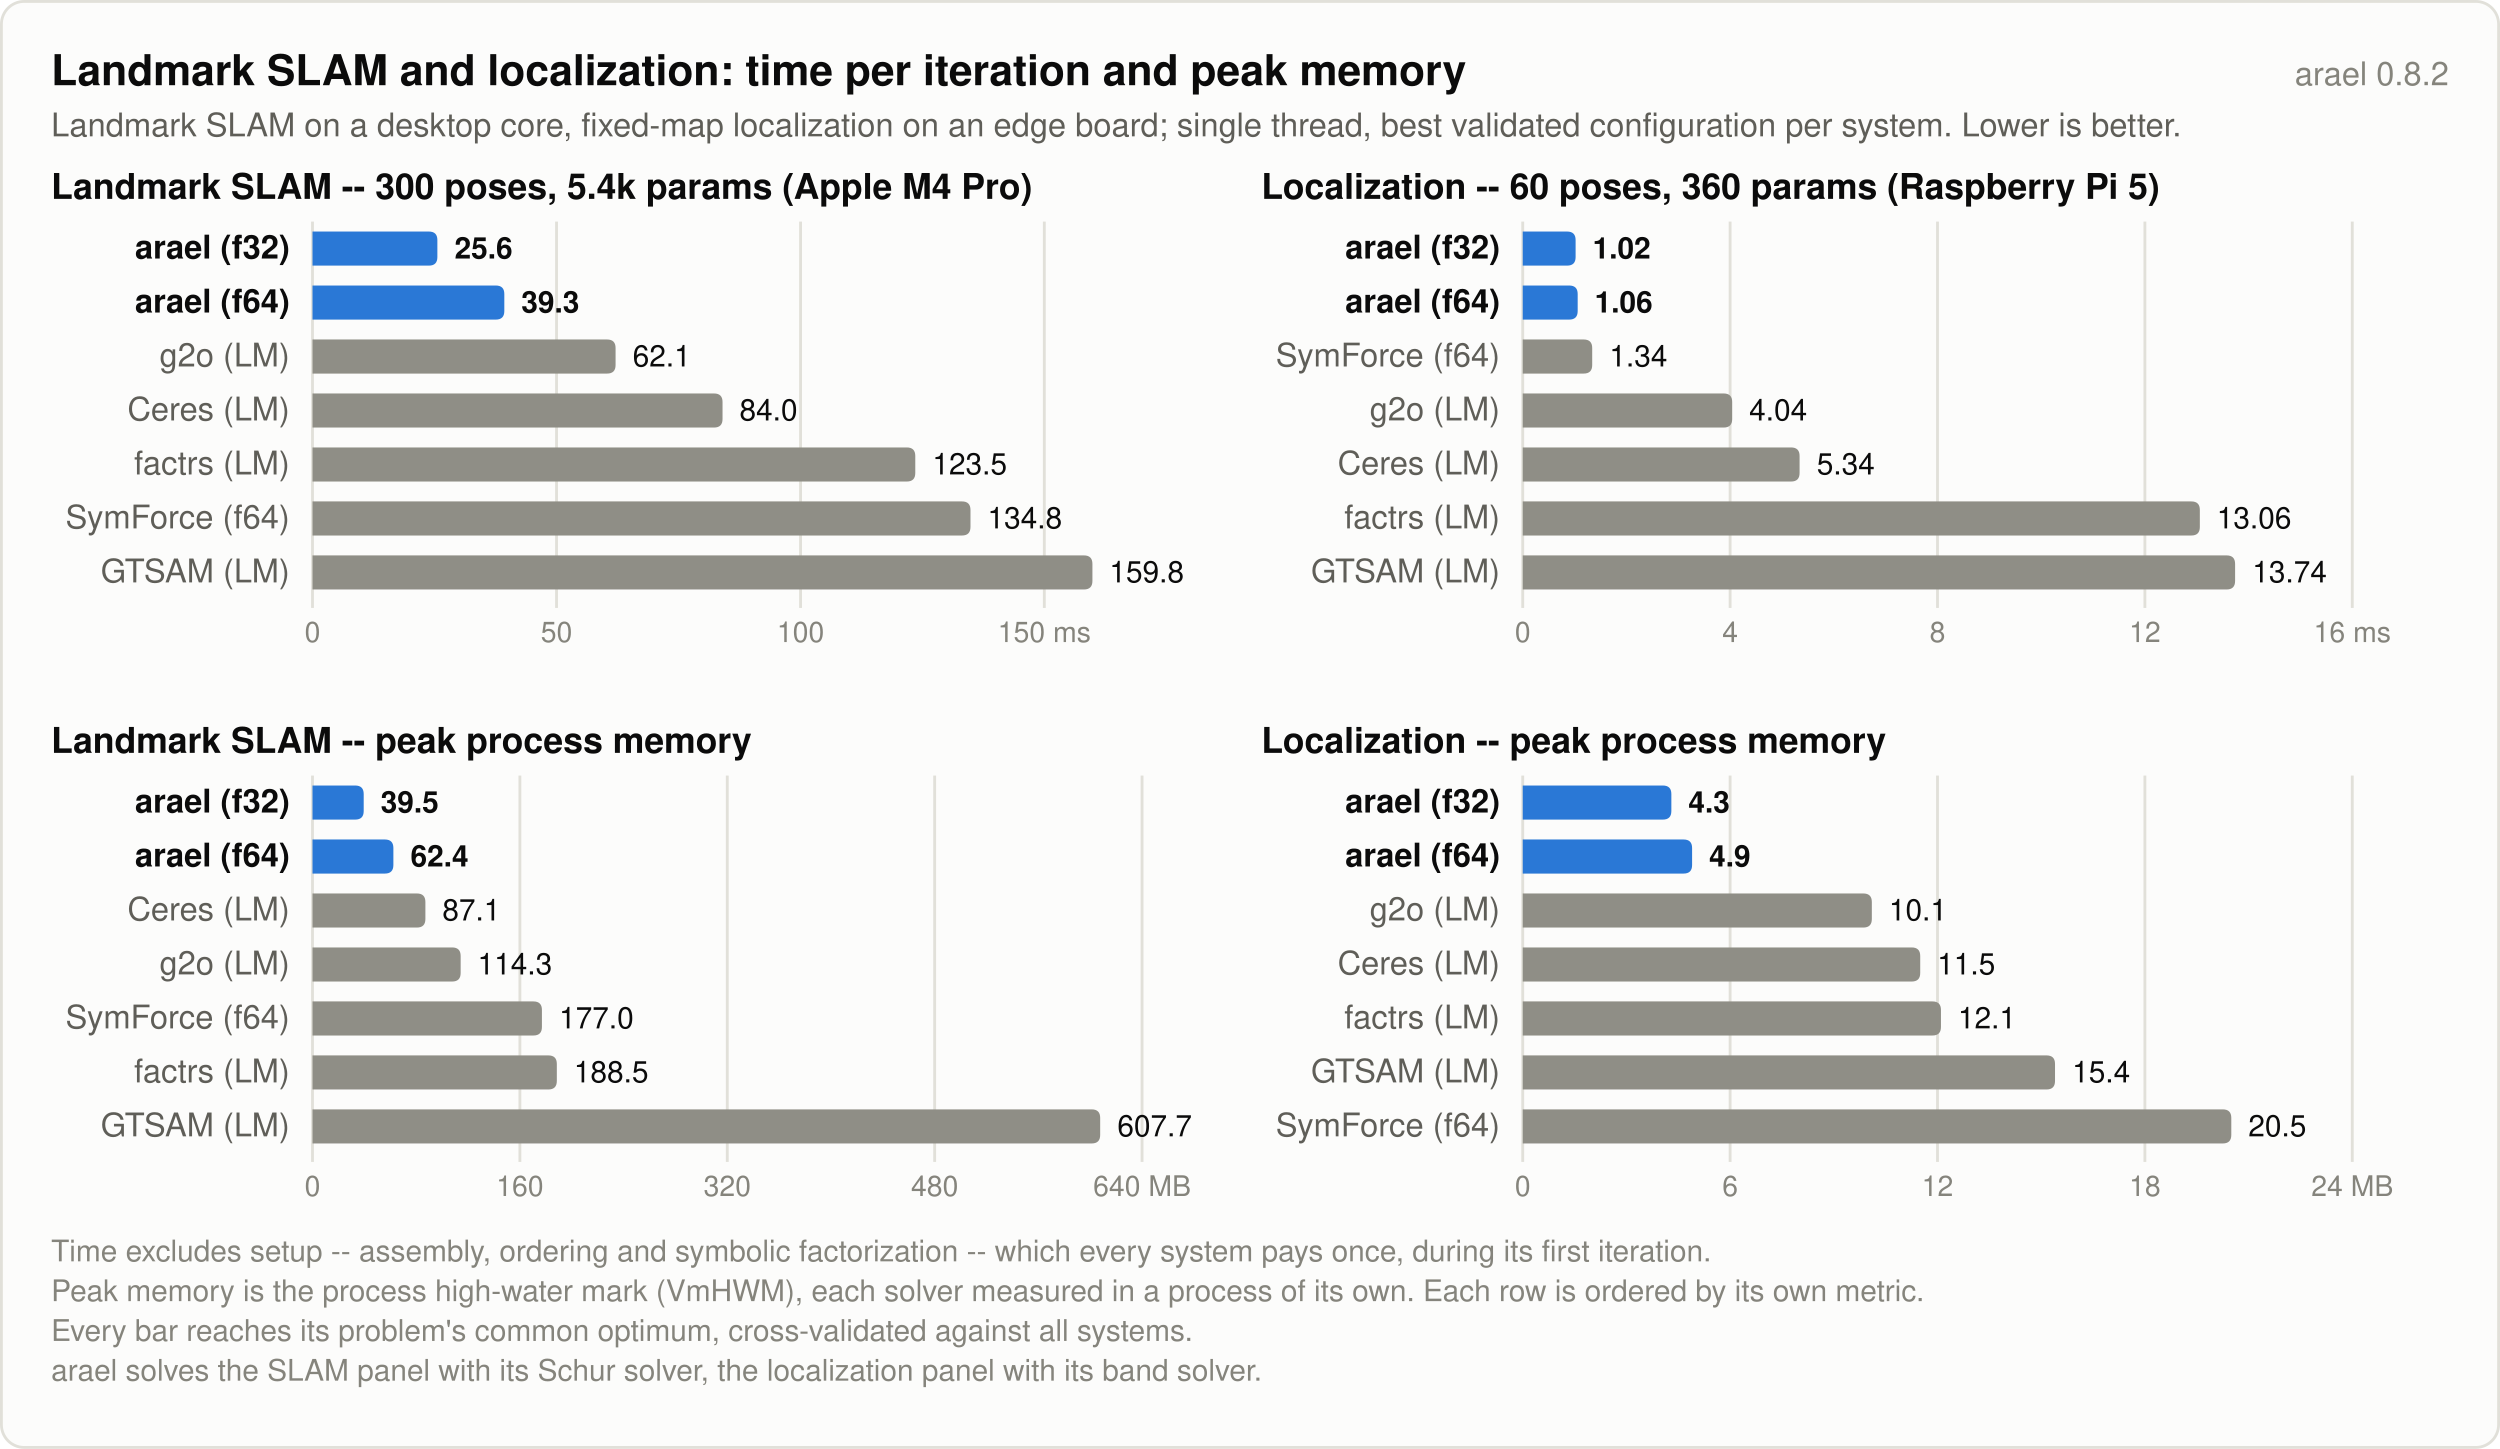
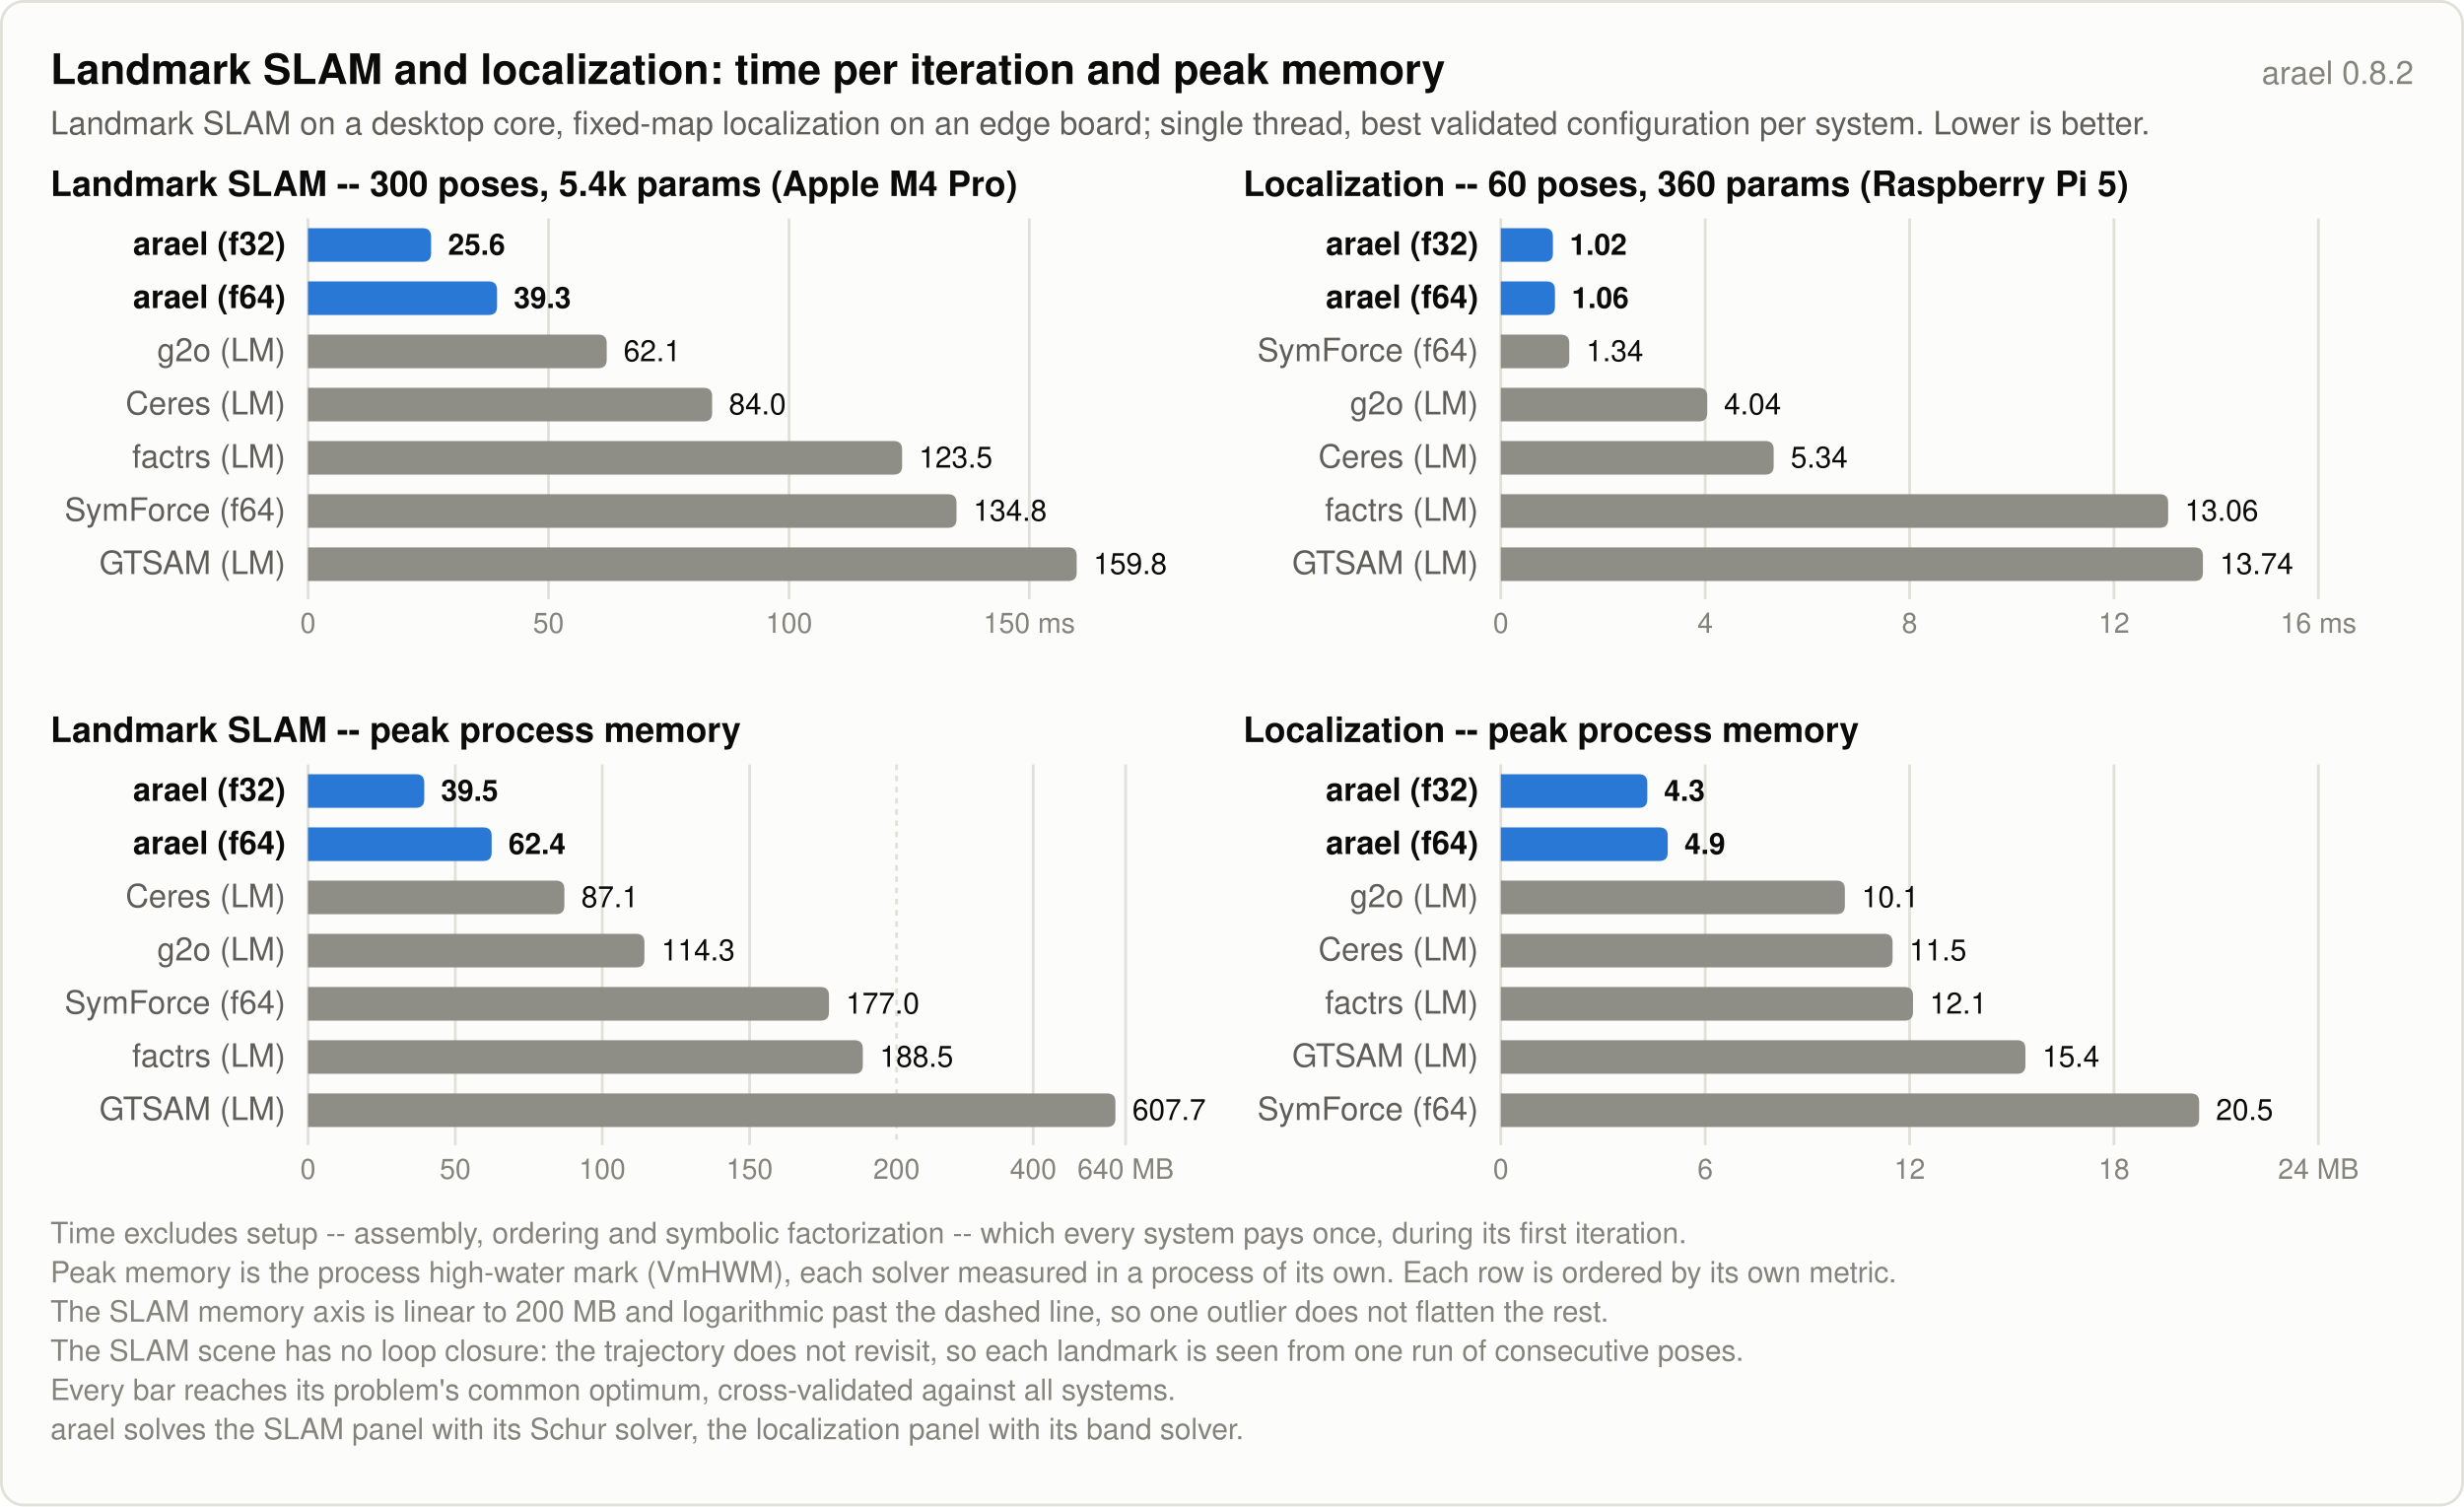
- <svg xmlns="http://www.w3.org/2000/svg" width="880" height="510" viewBox="0 0 880 510" font-family="ui-sans-serif, system-ui, -apple-system, 'Segoe UI', Helvetica, Arial, sans-serif">
-   <rect x="0.5" y="0.5" width="879" height="509" rx="8" fill="#fcfcfb" stroke="#e1e0d9" />
+ <svg xmlns="http://www.w3.org/2000/svg" width="880" height="538" viewBox="0 0 880 538" font-family="ui-sans-serif, system-ui, -apple-system, 'Segoe UI', Helvetica, Arial, sans-serif">
+   <rect x="0.5" y="0.5" width="879" height="537" rx="8" fill="#fcfcfb" stroke="#e1e0d9" />
  <text x="18" y="30" font-size="15" font-weight="600" fill="#0b0b0b">Landmark SLAM and localization: time per iteration and peak memory</text>
  <text x="862" y="30" font-size="11.5" text-anchor="end" fill="#85847c">arael 0.8.2</text>
  <text x="18" y="48" font-size="11.5" fill="#5f5e58">Landmark SLAM on a desktop core, fixed-map localization on an edge board; single thread, best validated configuration per system. Lower is better.</text>
  <text x="18" y="70" font-size="12.5" font-weight="600" fill="#0b0b0b">Landmark SLAM -- 300 poses, 5.4k params (Apple M4 Pro)</text>
  <line x1="110.0" y1="78" x2="110.0" y2="214" stroke="#e1e0d9" stroke-width="1" />
  <text x="110.0" y="226" font-size="10" text-anchor="middle" fill="#85847c">0</text>
  <line x1="195.9" y1="78" x2="195.9" y2="214" stroke="#e1e0d9" stroke-width="1" />
  <text x="195.9" y="226" font-size="10" text-anchor="middle" fill="#85847c">50</text>
  <line x1="281.8" y1="78" x2="281.8" y2="214" stroke="#e1e0d9" stroke-width="1" />
  <text x="281.8" y="226" font-size="10" text-anchor="middle" fill="#85847c">100</text>
  <line x1="367.6" y1="78" x2="367.6" y2="214" stroke="#e1e0d9" stroke-width="1" />
  <text x="367.6" y="226" font-size="10" text-anchor="middle" fill="#85847c">150 ms</text>
  <text x="102" y="91.0" font-size="11.5" text-anchor="end" font-weight="600" fill="#0b0b0b">arael (f32)</text>
  <path d="M110,81.5 L150.955,81.5 Q153.955,81.5 153.955,84.5 L153.955,90.5 Q153.955,93.5 150.955,93.5 L110,93.5 Z" fill="#2a78d6" />
  <text x="160.0" y="91.0" font-size="10.5" font-weight="600" fill="#0b0b0b">25.6</text>
  <text x="102" y="110.0" font-size="11.5" text-anchor="end" font-weight="600" fill="#0b0b0b">arael (f64)</text>
  <path d="M110,100.5 L174.521,100.5 Q177.521,100.5 177.521,103.5 L177.521,109.5 Q177.521,112.5 174.521,112.5 L110,112.5 Z" fill="#2a78d6" />
  <text x="183.5" y="110.0" font-size="10.5" font-weight="600" fill="#0b0b0b">39.3</text>
  <text x="102" y="129.0" font-size="11.5" text-anchor="end" fill="#5f5e58">g2o (LM)</text>
  <path d="M110,119.5 L213.683,119.5 Q216.683,119.5 216.683,122.5 L216.683,128.5 Q216.683,131.5 213.683,131.5 L110,131.5 Z" fill="#8f8e86" />
  <text x="222.7" y="129.0" font-size="10.5" fill="#0b0b0b">62.1</text>
  <text x="102" y="148.0" font-size="11.5" text-anchor="end" fill="#5f5e58">Ceres (LM)</text>
  <path d="M110,138.5 L251.334,138.5 Q254.334,138.5 254.334,141.5 L254.334,147.5 Q254.334,150.5 251.334,150.5 L110,150.5 Z" fill="#8f8e86" />
  <text x="260.3" y="148.0" font-size="10.5" fill="#0b0b0b">84.0</text>
  <text x="102" y="167.0" font-size="11.5" text-anchor="end" fill="#5f5e58">factrs (LM)</text>
  <path d="M110,157.5 L319.181,157.5 Q322.181,157.5 322.181,160.5 L322.181,166.5 Q322.181,169.5 319.181,169.5 L110,169.5 Z" fill="#8f8e86" />
  <text x="328.2" y="167.0" font-size="10.5" fill="#0b0b0b">123.5</text>
  <text x="102" y="186.0" font-size="11.5" text-anchor="end" fill="#5f5e58">SymForce (f64)</text>
  <path d="M110,176.5 L338.608,176.5 Q341.608,176.5 341.608,179.5 L341.608,185.5 Q341.608,188.5 338.608,188.5 L110,188.5 Z" fill="#8f8e86" />
  <text x="347.6" y="186.0" font-size="10.5" fill="#0b0b0b">134.8</text>
  <text x="102" y="205.0" font-size="11.5" text-anchor="end" fill="#5f5e58">GTSAM (LM)</text>
  <path d="M110,195.5 L381.532,195.5 Q384.532,195.5 384.532,198.5 L384.532,204.5 Q384.532,207.5 381.532,207.5 L110,207.5 Z" fill="#8f8e86" />
  <text x="390.5" y="205.0" font-size="10.5" fill="#0b0b0b">159.8</text>
  <text x="444" y="70" font-size="12.5" font-weight="600" fill="#0b0b0b">Localization -- 60 poses, 360 params (Raspberry Pi 5)</text>
  <line x1="536.0" y1="78" x2="536.0" y2="214" stroke="#e1e0d9" stroke-width="1" />
  <text x="536.0" y="226" font-size="10" text-anchor="middle" fill="#85847c">0</text>
  <line x1="609.0" y1="78" x2="609.0" y2="214" stroke="#e1e0d9" stroke-width="1" />
  <text x="609.0" y="226" font-size="10" text-anchor="middle" fill="#85847c">4</text>
  <line x1="682.0" y1="78" x2="682.0" y2="214" stroke="#e1e0d9" stroke-width="1" />
  <text x="682.0" y="226" font-size="10" text-anchor="middle" fill="#85847c">8</text>
  <line x1="755.0" y1="78" x2="755.0" y2="214" stroke="#e1e0d9" stroke-width="1" />
  <text x="755.0" y="226" font-size="10" text-anchor="middle" fill="#85847c">12</text>
  <line x1="828.0" y1="78" x2="828.0" y2="214" stroke="#e1e0d9" stroke-width="1" />
  <text x="828.0" y="226" font-size="10" text-anchor="middle" fill="#85847c">16 ms</text>
  <text x="528" y="91.0" font-size="11.5" text-anchor="end" font-weight="600" fill="#0b0b0b">arael (f32)</text>
  <path d="M536,81.5 L551.615,81.5 Q554.615,81.5 554.615,84.5 L554.615,90.5 Q554.615,93.5 551.615,93.5 L536,93.5 Z" fill="#2a78d6" />
  <text x="560.6" y="91.0" font-size="10.5" font-weight="600" fill="#0b0b0b">1.02</text>
  <text x="528" y="110.0" font-size="11.5" text-anchor="end" font-weight="600" fill="#0b0b0b">arael (f64)</text>
  <path d="M536,100.5 L552.345,100.5 Q555.345,100.5 555.345,103.5 L555.345,109.5 Q555.345,112.5 552.345,112.5 L536,112.5 Z" fill="#2a78d6" />
  <text x="561.3" y="110.0" font-size="10.5" font-weight="600" fill="#0b0b0b">1.06</text>
  <text x="528" y="129.0" font-size="11.5" text-anchor="end" fill="#5f5e58">SymForce (f64)</text>
  <path d="M536,119.5 L557.455,119.5 Q560.455,119.5 560.455,122.5 L560.455,128.5 Q560.455,131.5 557.455,131.5 L536,131.5 Z" fill="#8f8e86" />
  <text x="566.5" y="129.0" font-size="10.5" fill="#0b0b0b">1.34</text>
  <text x="528" y="148.0" font-size="11.5" text-anchor="end" fill="#5f5e58">g2o (LM)</text>
  <path d="M536,138.5 L606.73,138.5 Q609.73,138.5 609.73,141.5 L609.73,147.5 Q609.73,150.5 606.73,150.5 L536,150.5 Z" fill="#8f8e86" />
  <text x="615.7" y="148.0" font-size="10.5" fill="#0b0b0b">4.04</text>
  <text x="528" y="167.0" font-size="11.5" text-anchor="end" fill="#5f5e58">Ceres (LM)</text>
  <path d="M536,157.5 L630.455,157.5 Q633.455,157.5 633.455,160.5 L633.455,166.5 Q633.455,169.5 630.455,169.5 L536,169.5 Z" fill="#8f8e86" />
  <text x="639.5" y="167.0" font-size="10.5" fill="#0b0b0b">5.34</text>
  <text x="528" y="186.0" font-size="11.5" text-anchor="end" fill="#5f5e58">factrs (LM)</text>
  <path d="M536,176.5 L771.345,176.5 Q774.345,176.5 774.345,179.5 L774.345,185.5 Q774.345,188.5 771.345,188.5 L536,188.5 Z" fill="#8f8e86" />
  <text x="780.3" y="186.0" font-size="10.5" fill="#0b0b0b">13.06</text>
  <text x="528" y="205.0" font-size="11.5" text-anchor="end" fill="#5f5e58">GTSAM (LM)</text>
  <path d="M536,195.5 L783.755,195.5 Q786.755,195.5 786.755,198.5 L786.755,204.5 Q786.755,207.5 783.755,207.5 L536,207.5 Z" fill="#8f8e86" />
  <text x="792.8" y="205.0" font-size="10.5" fill="#0b0b0b">13.74</text>
  <text x="18" y="265" font-size="12.5" font-weight="600" fill="#0b0b0b">Landmark SLAM -- peak process memory</text>
  <line x1="110.0" y1="273" x2="110.0" y2="409" stroke="#e1e0d9" stroke-width="1" />
  <text x="110.0" y="421" font-size="10" text-anchor="middle" fill="#85847c">0</text>
-   <line x1="183.0" y1="273" x2="183.0" y2="409" stroke="#e1e0d9" stroke-width="1" />
-   <text x="183.0" y="421" font-size="10" text-anchor="middle" fill="#85847c">160</text>
-   <line x1="256.0" y1="273" x2="256.0" y2="409" stroke="#e1e0d9" stroke-width="1" />
-   <text x="256.0" y="421" font-size="10" text-anchor="middle" fill="#85847c">320</text>
-   <line x1="329.0" y1="273" x2="329.0" y2="409" stroke="#e1e0d9" stroke-width="1" />
-   <text x="329.0" y="421" font-size="10" text-anchor="middle" fill="#85847c">480</text>
+   <line x1="162.6" y1="273" x2="162.6" y2="409" stroke="#e1e0d9" stroke-width="1" />
+   <text x="162.6" y="421" font-size="10" text-anchor="middle" fill="#85847c">50</text>
+   <line x1="215.1" y1="273" x2="215.1" y2="409" stroke="#e1e0d9" stroke-width="1" />
+   <text x="215.1" y="421" font-size="10" text-anchor="middle" fill="#85847c">100</text>
+   <line x1="267.7" y1="273" x2="267.7" y2="409" stroke="#e1e0d9" stroke-width="1" />
+   <text x="267.7" y="421" font-size="10" text-anchor="middle" fill="#85847c">150</text>
+   <line x1="320.2" y1="273" x2="320.2" y2="409" stroke="#e1e0d9" stroke-width="1" stroke-dasharray="2 2" />
+   <text x="320.2" y="421" font-size="10" text-anchor="middle" fill="#85847c">200</text>
+   <line x1="369.0" y1="273" x2="369.0" y2="409" stroke="#e1e0d9" stroke-width="1" />
+   <text x="369.0" y="421" font-size="10" text-anchor="middle" fill="#85847c">400</text>
  <line x1="402.0" y1="273" x2="402.0" y2="409" stroke="#e1e0d9" stroke-width="1" />
  <text x="402.0" y="421" font-size="10" text-anchor="middle" fill="#85847c">640 MB</text>
  <text x="102" y="286.0" font-size="11.5" text-anchor="end" font-weight="600" fill="#0b0b0b">arael (f32)</text>
-   <path d="M110,276.5 L125.022,276.5 Q128.022,276.5 128.022,279.5 L128.022,285.5 Q128.022,288.5 125.022,288.5 L110,288.5 Z" fill="#2a78d6" />
-   <text x="134.0" y="286.0" font-size="10.5" font-weight="600" fill="#0b0b0b">39.5</text>
+   <path d="M110,276.5 L148.522,276.5 Q151.522,276.5 151.522,279.5 L151.522,285.5 Q151.522,288.5 148.522,288.5 L110,288.5 Z" fill="#2a78d6" />
+   <text x="157.5" y="286.0" font-size="10.5" font-weight="600" fill="#0b0b0b">39.5</text>
  <text x="102" y="305.0" font-size="11.5" text-anchor="end" font-weight="600" fill="#0b0b0b">arael (f64)</text>
-   <path d="M110,295.5 L135.47,295.5 Q138.47,295.5 138.47,298.5 L138.47,304.5 Q138.47,307.5 135.47,307.5 L110,307.5 Z" fill="#2a78d6" />
-   <text x="144.5" y="305.0" font-size="10.5" font-weight="600" fill="#0b0b0b">62.4</text>
+   <path d="M110,295.5 L172.595,295.5 Q175.595,295.5 175.595,298.5 L175.595,304.5 Q175.595,307.5 172.595,307.5 L110,307.5 Z" fill="#2a78d6" />
+   <text x="181.6" y="305.0" font-size="10.5" font-weight="600" fill="#0b0b0b">62.4</text>
  <text x="102" y="324.0" font-size="11.5" text-anchor="end" fill="#5f5e58">Ceres (LM)</text>
-   <path d="M110,314.5 L146.739,314.5 Q149.739,314.5 149.739,317.5 L149.739,323.5 Q149.739,326.5 146.739,326.5 L110,326.5 Z" fill="#8f8e86" />
-   <text x="155.7" y="324.0" font-size="10.5" fill="#0b0b0b">87.1</text>
+   <path d="M110,314.5 L198.56,314.5 Q201.56,314.5 201.56,317.5 L201.56,323.5 Q201.56,326.5 198.56,326.5 L110,326.5 Z" fill="#8f8e86" />
+   <text x="207.6" y="324.0" font-size="10.5" fill="#0b0b0b">87.1</text>
  <text x="102" y="343.0" font-size="11.5" text-anchor="end" fill="#5f5e58">g2o (LM)</text>
-   <path d="M110,333.5 L159.149,333.5 Q162.149,333.5 162.149,336.5 L162.149,342.5 Q162.149,345.5 159.149,345.5 L110,345.5 Z" fill="#8f8e86" />
-   <text x="168.1" y="343.0" font-size="10.5" fill="#0b0b0b">114.3</text>
+   <path d="M110,333.5 L227.152,333.5 Q230.152,333.5 230.152,336.5 L230.152,342.5 Q230.152,345.5 227.152,345.5 L110,345.5 Z" fill="#8f8e86" />
+   <text x="236.2" y="343.0" font-size="10.5" fill="#0b0b0b">114.3</text>
  <text x="102" y="362.0" font-size="11.5" text-anchor="end" fill="#5f5e58">SymForce (f64)</text>
-   <path d="M110,352.5 L187.756,352.5 Q190.756,352.5 190.756,355.5 L190.756,361.5 Q190.756,364.5 187.756,364.5 L110,364.5 Z" fill="#8f8e86" />
-   <text x="196.8" y="362.0" font-size="10.5" fill="#0b0b0b">177.0</text>
+   <path d="M110,352.5 L293.062,352.5 Q296.062,352.5 296.062,355.5 L296.062,361.5 Q296.062,364.5 293.062,364.5 L110,364.5 Z" fill="#8f8e86" />
+   <text x="302.1" y="362.0" font-size="10.5" fill="#0b0b0b">177.0</text>
  <text x="102" y="381.0" font-size="11.5" text-anchor="end" fill="#5f5e58">factrs (LM)</text>
-   <path d="M110,371.5 L193.003,371.5 Q196.003,371.5 196.003,374.5 L196.003,380.5 Q196.003,383.5 193.003,383.5 L110,383.5 Z" fill="#8f8e86" />
-   <text x="202.0" y="381.0" font-size="10.5" fill="#0b0b0b">188.5</text>
+   <path d="M110,371.5 L305.151,371.5 Q308.151,371.5 308.151,374.5 L308.151,380.5 Q308.151,383.5 305.151,383.5 L110,383.5 Z" fill="#8f8e86" />
+   <text x="314.2" y="381.0" font-size="10.5" fill="#0b0b0b">188.5</text>
  <text x="102" y="400.0" font-size="11.5" text-anchor="end" fill="#5f5e58">GTSAM (LM)</text>
-   <path d="M110,390.5 L384.263,390.5 Q387.263,390.5 387.263,393.5 L387.263,399.5 Q387.263,402.5 384.263,402.5 L110,402.5 Z" fill="#8f8e86" />
-   <text x="393.3" y="400.0" font-size="10.5" fill="#0b0b0b">607.7</text>
+   <path d="M110,390.5 L395.36,390.5 Q398.36,390.5 398.36,393.5 L398.36,399.5 Q398.36,402.5 395.36,402.5 L110,402.5 Z" fill="#8f8e86" />
+   <text x="404.4" y="400.0" font-size="10.5" fill="#0b0b0b">607.7</text>
  <text x="444" y="265" font-size="12.5" font-weight="600" fill="#0b0b0b">Localization -- peak process memory</text>
  <line x1="536.0" y1="273" x2="536.0" y2="409" stroke="#e1e0d9" stroke-width="1" />
  <text x="536.0" y="421" font-size="10" text-anchor="middle" fill="#85847c">0</text>
  <line x1="609.0" y1="273" x2="609.0" y2="409" stroke="#e1e0d9" stroke-width="1" />
  <text x="609.0" y="421" font-size="10" text-anchor="middle" fill="#85847c">6</text>
  <line x1="682.0" y1="273" x2="682.0" y2="409" stroke="#e1e0d9" stroke-width="1" />
  <text x="682.0" y="421" font-size="10" text-anchor="middle" fill="#85847c">12</text>
  <line x1="755.0" y1="273" x2="755.0" y2="409" stroke="#e1e0d9" stroke-width="1" />
  <text x="755.0" y="421" font-size="10" text-anchor="middle" fill="#85847c">18</text>
  <line x1="828.0" y1="273" x2="828.0" y2="409" stroke="#e1e0d9" stroke-width="1" />
  <text x="828.0" y="421" font-size="10" text-anchor="middle" fill="#85847c">24 MB</text>
  <text x="528" y="286.0" font-size="11.5" text-anchor="end" font-weight="600" fill="#0b0b0b">arael (f32)</text>
  <path d="M536,276.5 L585.317,276.5 Q588.317,276.5 588.317,279.5 L588.317,285.5 Q588.317,288.5 585.317,288.5 L536,288.5 Z" fill="#2a78d6" />
  <text x="594.3" y="286.0" font-size="10.5" font-weight="600" fill="#0b0b0b">4.3</text>
  <text x="528" y="305.0" font-size="11.5" text-anchor="end" font-weight="600" fill="#0b0b0b">arael (f64)</text>
  <path d="M536,295.5 L592.617,295.5 Q595.617,295.5 595.617,298.5 L595.617,304.5 Q595.617,307.5 592.617,307.5 L536,307.5 Z" fill="#2a78d6" />
  <text x="601.6" y="305.0" font-size="10.5" font-weight="600" fill="#0b0b0b">4.9</text>
  <text x="528" y="324.0" font-size="11.5" text-anchor="end" fill="#5f5e58">g2o (LM)</text>
  <path d="M536,314.5 L655.883,314.5 Q658.883,314.5 658.883,317.5 L658.883,323.5 Q658.883,326.5 655.883,326.5 L536,326.5 Z" fill="#8f8e86" />
  <text x="664.9" y="324.0" font-size="10.5" fill="#0b0b0b">10.1</text>
  <text x="528" y="343.0" font-size="11.5" text-anchor="end" fill="#5f5e58">Ceres (LM)</text>
  <path d="M536,333.5 L672.917,333.5 Q675.917,333.5 675.917,336.5 L675.917,342.5 Q675.917,345.5 672.917,345.5 L536,345.5 Z" fill="#8f8e86" />
  <text x="681.9" y="343.0" font-size="10.5" fill="#0b0b0b">11.5</text>
  <text x="528" y="362.0" font-size="11.5" text-anchor="end" fill="#5f5e58">factrs (LM)</text>
  <path d="M536,352.5 L680.217,352.5 Q683.217,352.5 683.217,355.5 L683.217,361.5 Q683.217,364.5 680.217,364.5 L536,364.5 Z" fill="#8f8e86" />
  <text x="689.2" y="362.0" font-size="10.5" fill="#0b0b0b">12.1</text>
  <text x="528" y="381.0" font-size="11.5" text-anchor="end" fill="#5f5e58">GTSAM (LM)</text>
  <path d="M536,371.5 L720.367,371.5 Q723.367,371.5 723.367,374.5 L723.367,380.5 Q723.367,383.5 720.367,383.5 L536,383.5 Z" fill="#8f8e86" />
  <text x="729.4" y="381.0" font-size="10.5" fill="#0b0b0b">15.4</text>
  <text x="528" y="400.0" font-size="11.5" text-anchor="end" fill="#5f5e58">SymForce (f64)</text>
  <path d="M536,390.5 L782.417,390.5 Q785.417,390.5 785.417,393.5 L785.417,399.5 Q785.417,402.5 782.417,402.5 L536,402.5 Z" fill="#8f8e86" />
  <text x="791.4" y="400.0" font-size="10.5" fill="#0b0b0b">20.5</text>
  <text x="18" y="444" font-size="10.5" fill="#85847c">Time excludes setup -- assembly, ordering and symbolic factorization -- which every system pays once, during its first iteration.</text>
  <text x="18" y="458" font-size="10.5" fill="#85847c">Peak memory is the process high-water mark (VmHWM), each solver measured in a process of its own. Each row is ordered by its own metric.</text>
-   <text x="18" y="472" font-size="10.5" fill="#85847c">Every bar reaches its problem's common optimum, cross-validated against all systems.</text>
-   <text x="18" y="486" font-size="10.5" fill="#85847c">arael solves the SLAM panel with its Schur solver, the localization panel with its band solver.</text>
+   <text x="18" y="472" font-size="10.5" fill="#85847c">The SLAM memory axis is linear to 200 MB and logarithmic past the dashed line, so one outlier does not flatten the rest.</text>
+   <text x="18" y="486" font-size="10.5" fill="#85847c">The SLAM scene has no loop closure: the trajectory does not revisit, so each landmark is seen from one run of consecutive poses.</text>
+   <text x="18" y="500" font-size="10.5" fill="#85847c">Every bar reaches its problem's common optimum, cross-validated against all systems.</text>
+   <text x="18" y="514" font-size="10.5" fill="#85847c">arael solves the SLAM panel with its Schur solver, the localization panel with its band solver.</text>
</svg>
